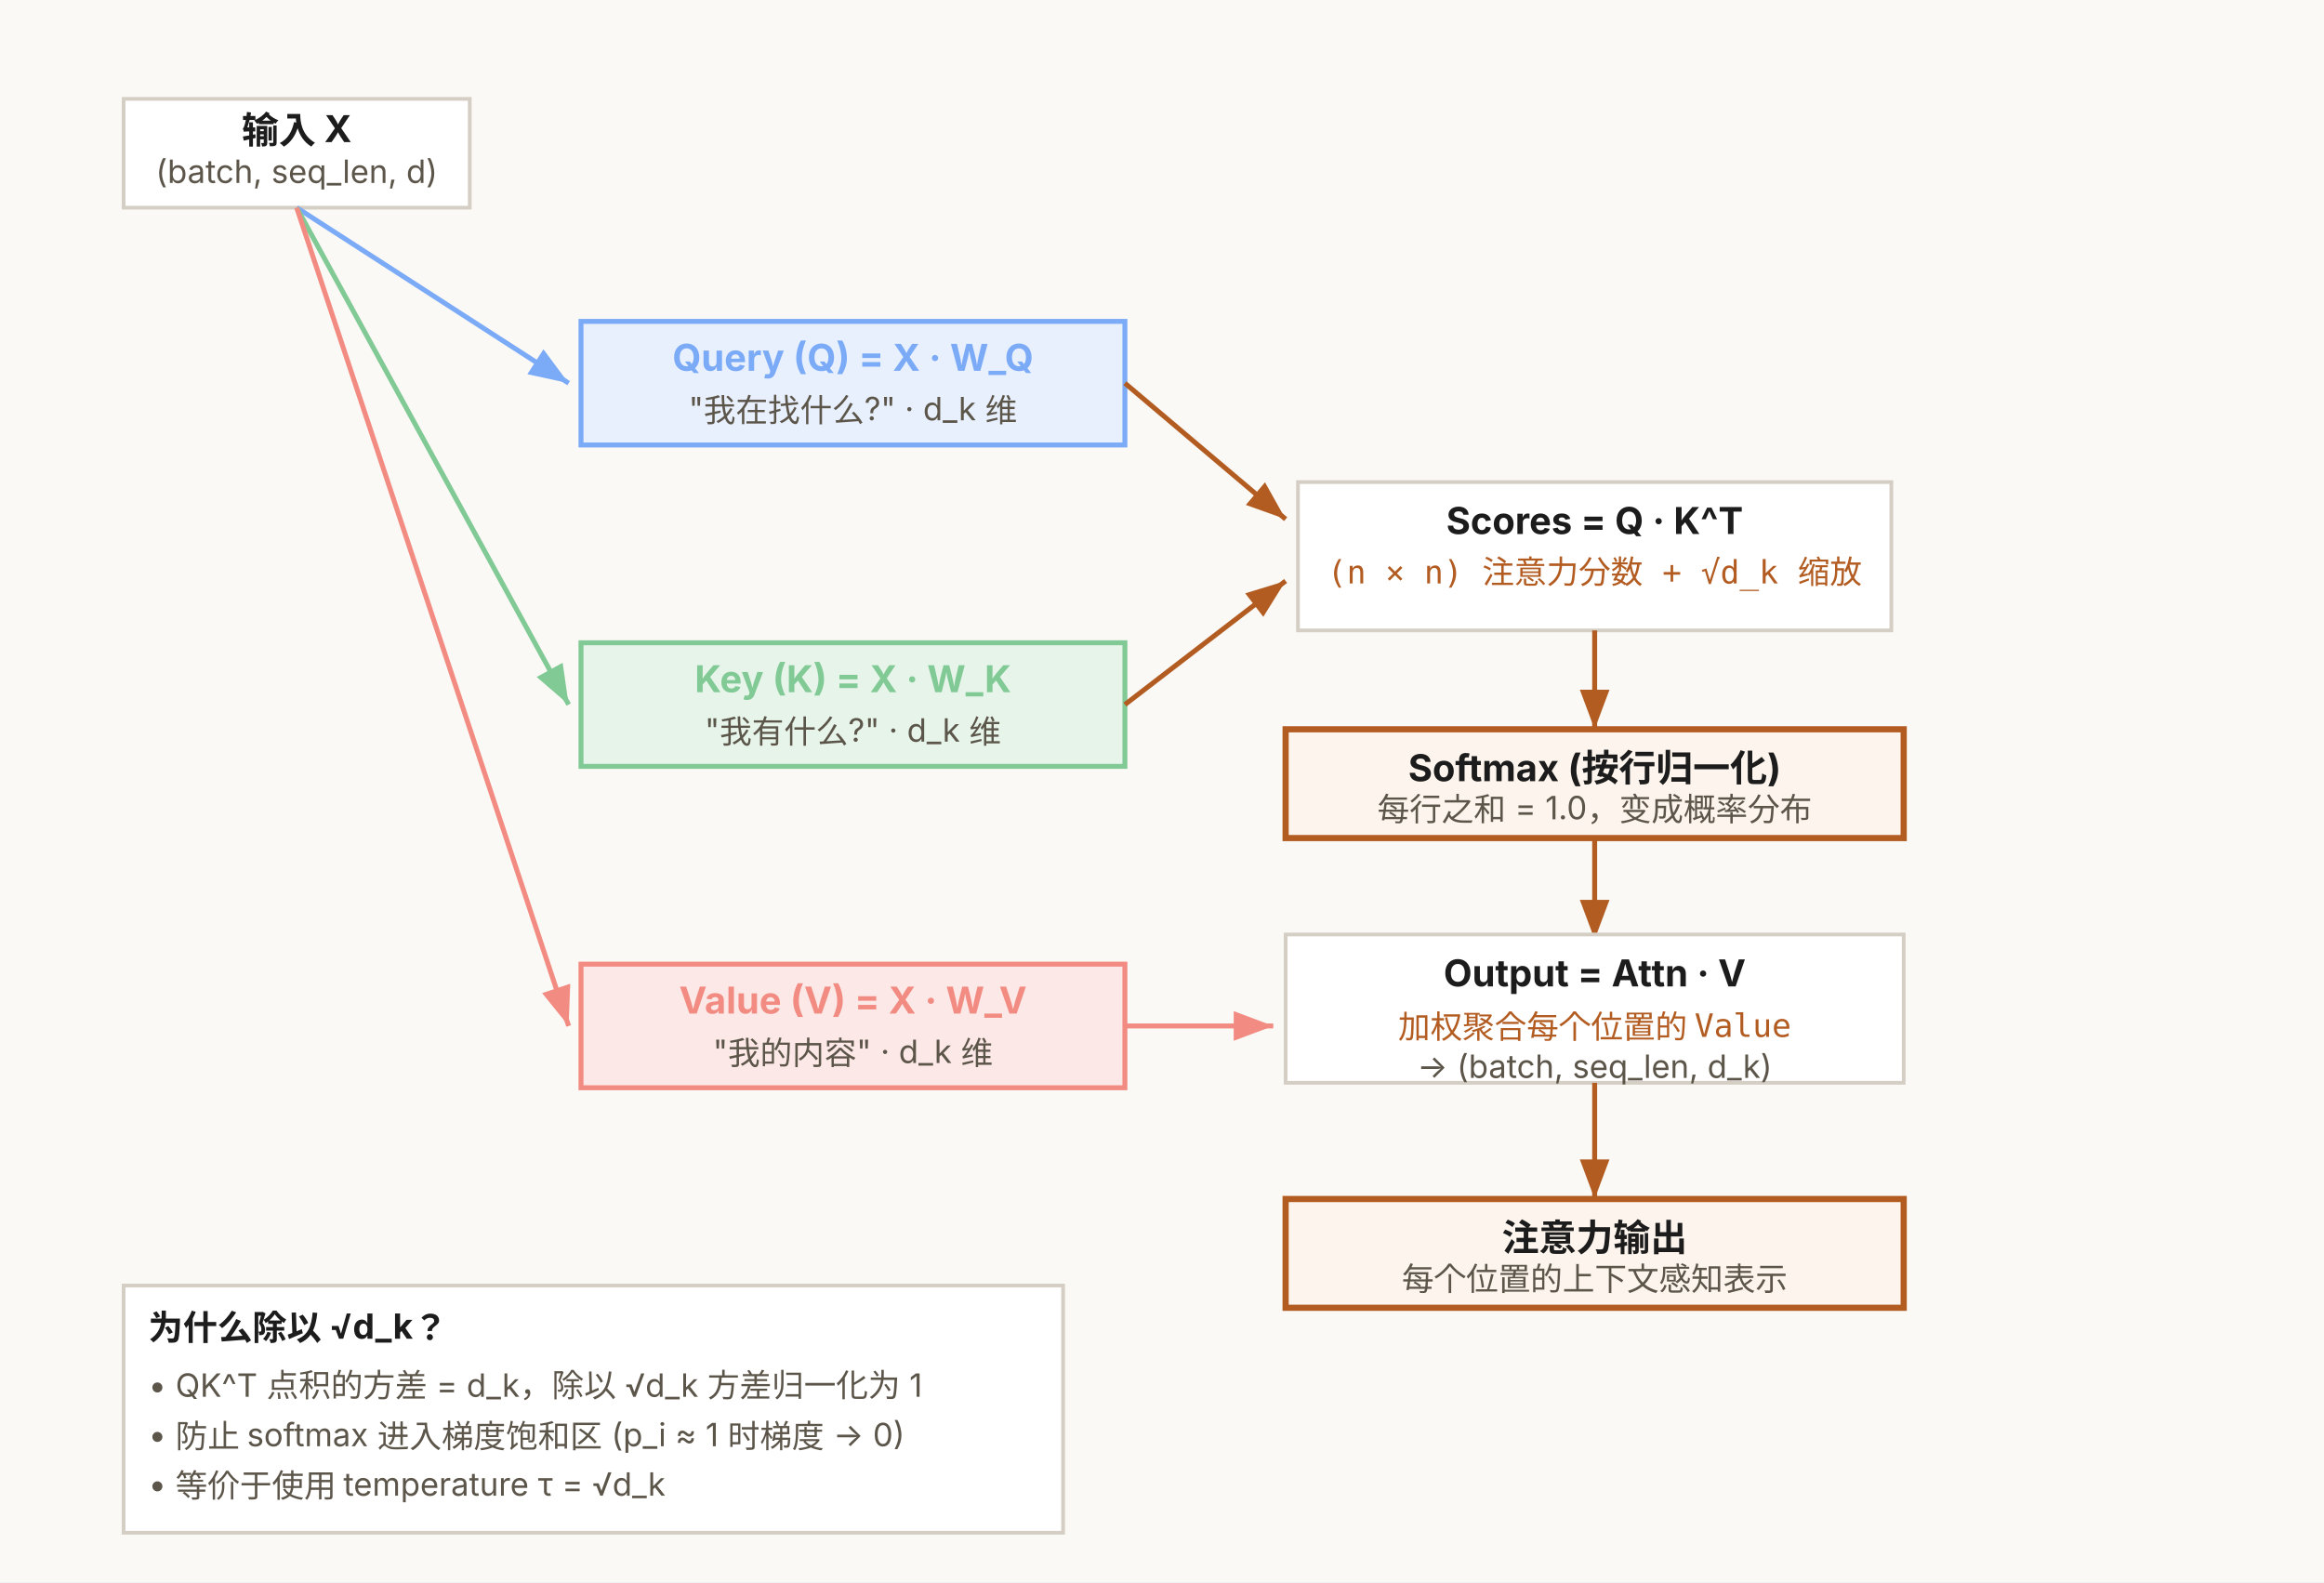
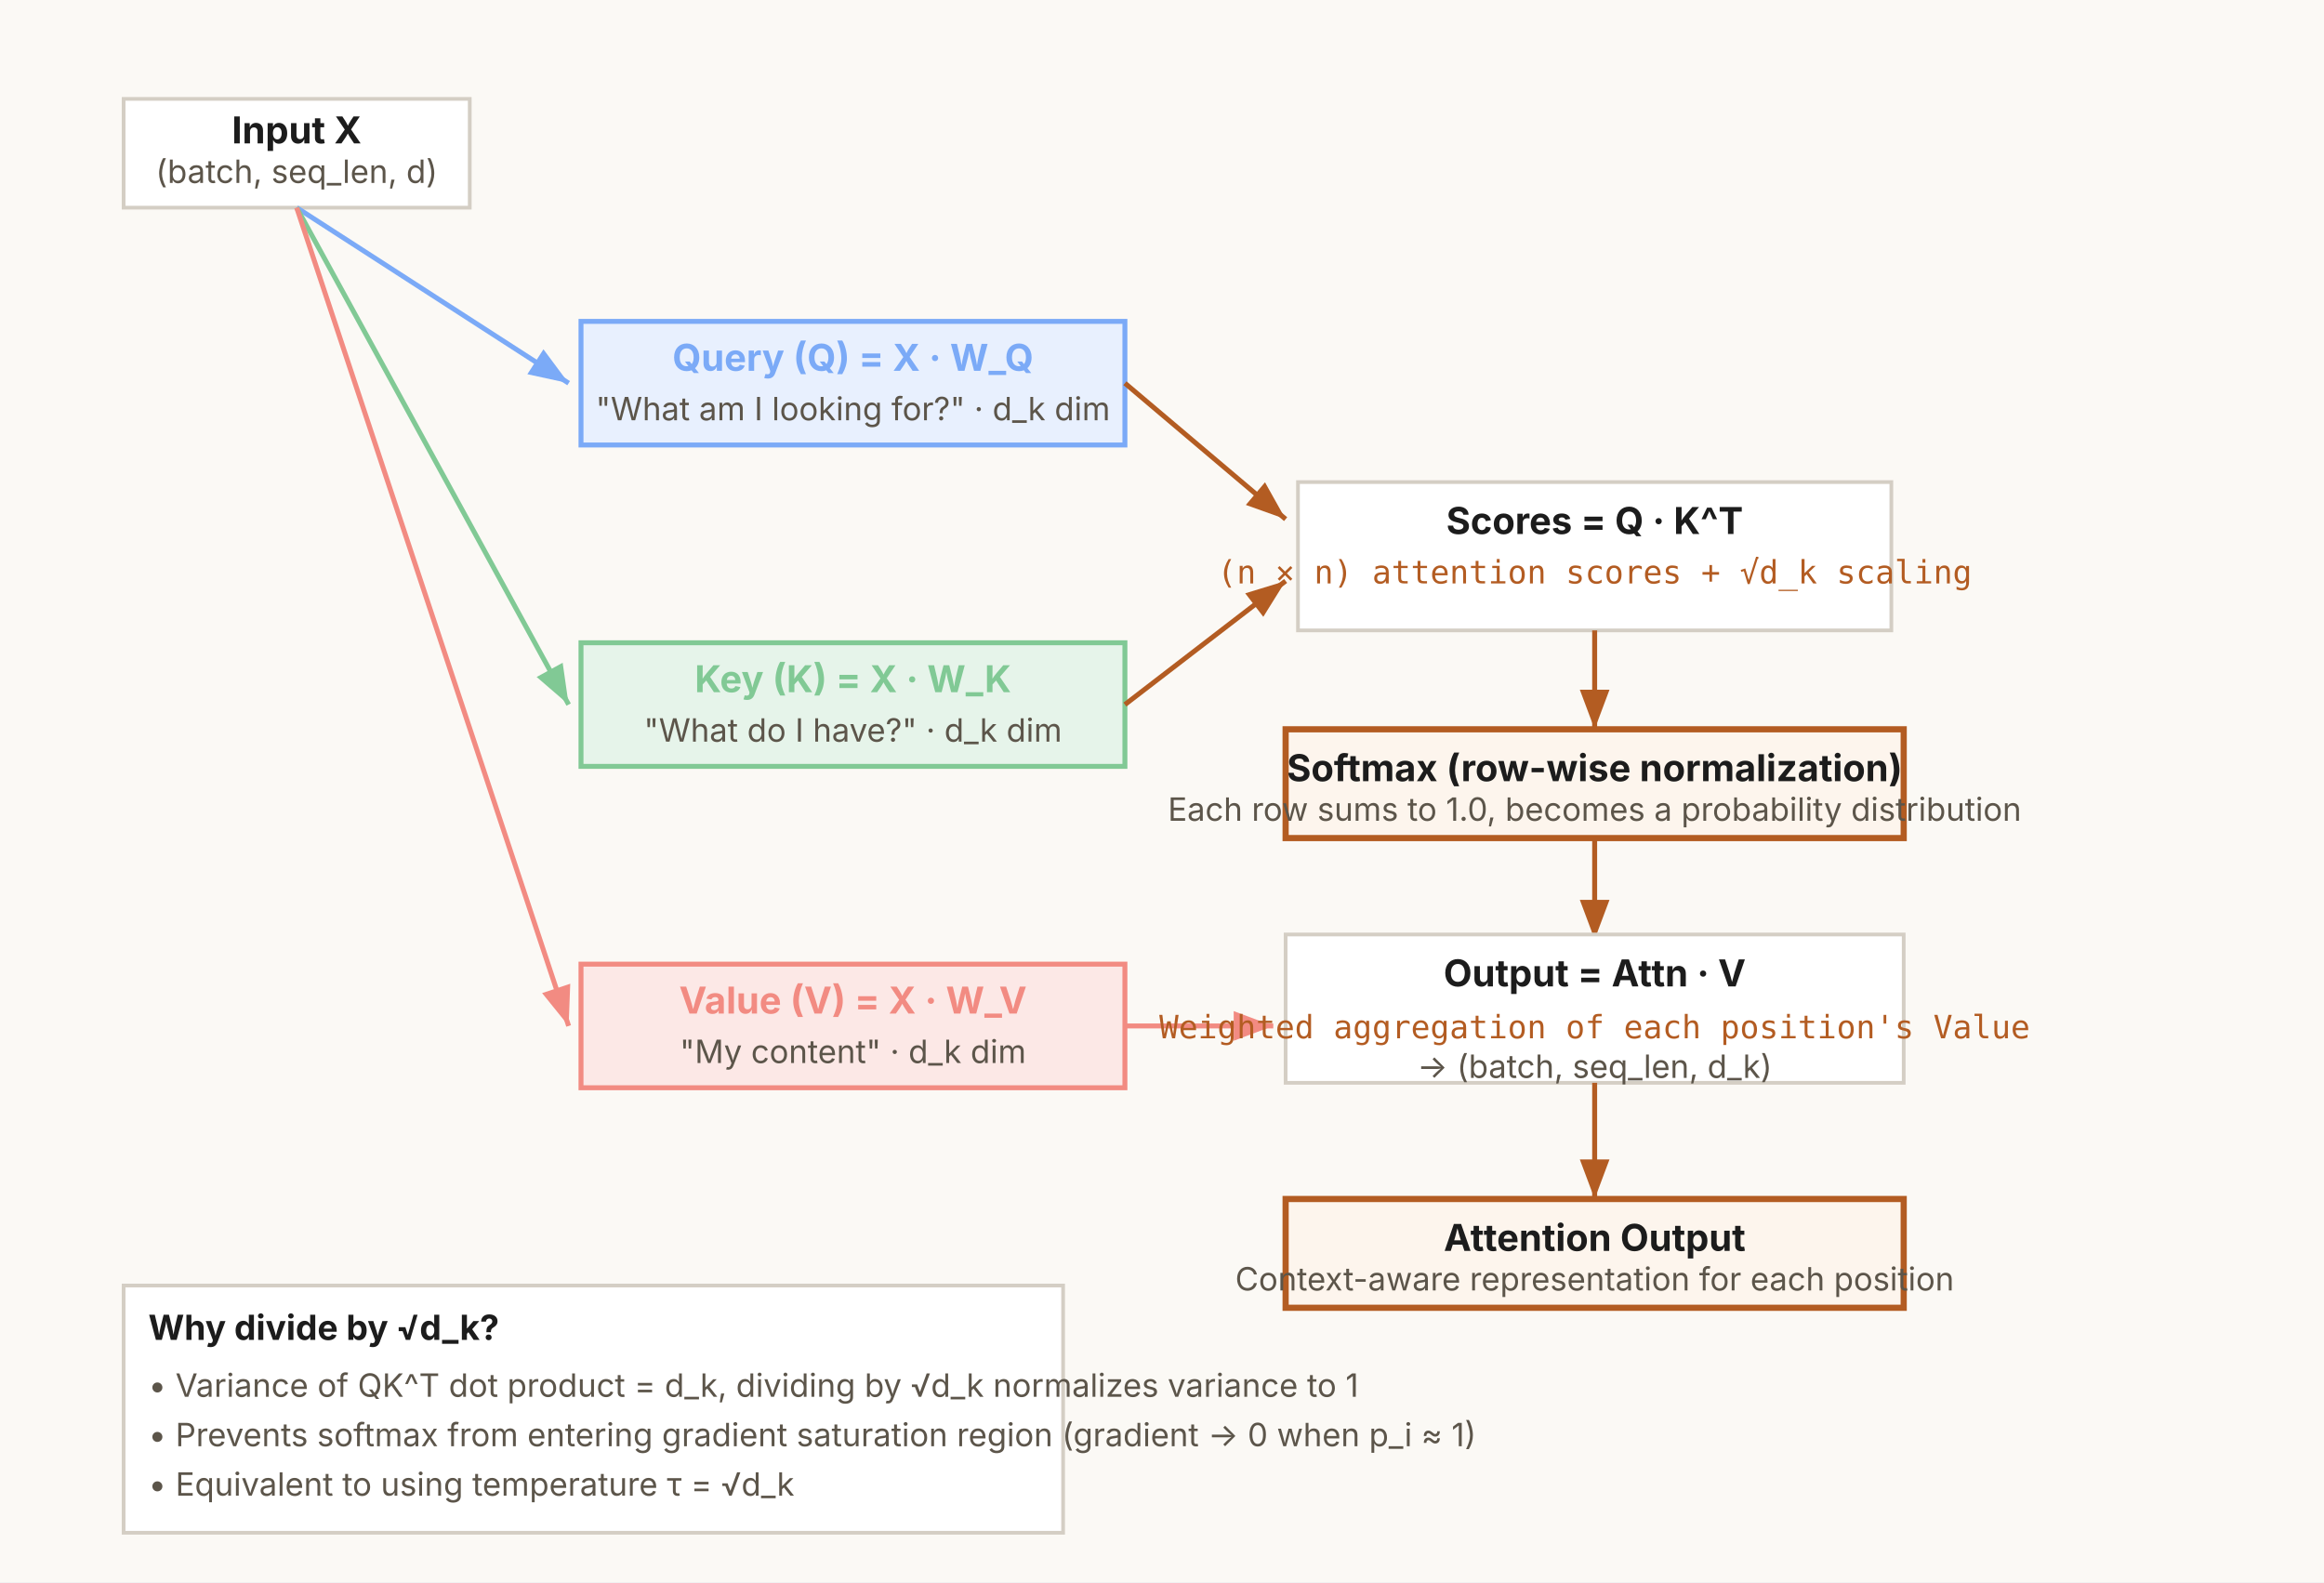
<svg xmlns="http://www.w3.org/2000/svg" viewBox="0 0 940 640" fill="none">
  <defs>
    <style>

      text{font-family:system-ui,-apple-system,sans-serif}
      .bg{fill:#fbf9f5}
      .box{fill:#fff;stroke:#d4cec4;stroke-width:1.5}
      .box-q{fill:#e8f0fe;stroke:#7baaf7;stroke-width:2}
      .box-k{fill:#e6f4ea;stroke:#81c995;stroke-width:2}
      .box-v{fill:#fce8e6;stroke:#f28b82;stroke-width:2}
      .box-out{fill:#fdf5ed;stroke:#b35c22;stroke-width:2.5}
      .t1{fill:#5c554a;font-size:13px}
      .t2{fill:#1c1c1c;font-size:15px;font-weight:700}
      .t3{fill:#b35c22;font-size:13px;font-family:'JetBrains Mono','Fira Code',monospace}
      .arr{stroke:#b35c22;stroke-width:2;fill:none;marker-end:url(#ah)}
      .arr-q{stroke:#7baaf7;stroke-width:2;fill:none;marker-end:url(#ahq)}
      .arr-k{stroke:#81c995;stroke-width:2;fill:none;marker-end:url(#ahk)}
      .arr-v{stroke:#f28b82;stroke-width:2;fill:none;marker-end:url(#ahv)}
      
      }
    
    </style>
    <marker id="ah" markerWidth="8" markerHeight="6" refX="8" refY="3" orient="auto">
      <polygon points="0 0,8 3,0 6" fill="#b35c22" />
    </marker>
    <marker id="ahq" markerWidth="8" markerHeight="6" refX="8" refY="3" orient="auto">
      <polygon points="0 0,8 3,0 6" fill="#7baaf7" />
    </marker>
    <marker id="ahk" markerWidth="8" markerHeight="6" refX="8" refY="3" orient="auto">
      <polygon points="0 0,8 3,0 6" fill="#81c995" />
    </marker>
    <marker id="ahv" markerWidth="8" markerHeight="6" refX="8" refY="3" orient="auto">
      <polygon points="0 0,8 3,0 6" fill="#f28b82" />
    </marker>
  </defs>
  <rect class="bg" width="940" height="640" />
  <rect class="box" x="50" y="40" width="140" height="44" />
-   <text class="t2" x="120" y="58" text-anchor="middle">输入 X</text>
+   <text class="t2" x="120" y="58" text-anchor="middle">Input X</text>
  <text class="t1" x="120" y="74" text-anchor="middle">(batch, seq_len, d)</text>
  <line class="arr-q" x1="120" y1="84" x2="230" y2="155" />
  <line class="arr-k" x1="120" y1="84" x2="230" y2="285" />
  <line class="arr-v" x1="120" y1="84" x2="230" y2="415" />
  <rect class="box-q" x="235" y="130" width="220" height="50" />
  <text class="t2" x="345" y="150" text-anchor="middle" style="fill:#7baaf7">Query (Q) = X · W_Q</text>
-   <text class="t1" x="345" y="170" text-anchor="middle">"我在找什么?"  ·  d_k 维</text>
+   <text class="t1" x="345" y="170" text-anchor="middle">"What am I looking for?"  ·  d_k dim</text>
  <rect class="box-k" x="235" y="260" width="220" height="50" />
  <text class="t2" x="345" y="280" text-anchor="middle" style="fill:#81c995">Key (K) = X · W_K</text>
-   <text class="t1" x="345" y="300" text-anchor="middle">"我有什么?"  ·  d_k 维</text>
+   <text class="t1" x="345" y="300" text-anchor="middle">"What do I have?"  ·  d_k dim</text>
  <rect class="box-v" x="235" y="390" width="220" height="50" />
  <text class="t2" x="345" y="410" text-anchor="middle" style="fill:#f28b82">Value (V) = X · W_V</text>
-   <text class="t1" x="345" y="430" text-anchor="middle">"我的内容"  ·  d_k 维</text>
+   <text class="t1" x="345" y="430" text-anchor="middle">"My content"  ·  d_k dim</text>
  <line class="arr" x1="455" y1="155" x2="520" y2="210" />
  <line class="arr" x1="455" y1="285" x2="520" y2="235" />
  <rect class="box" x="525" y="195" width="240" height="60" />
  <text class="t2" x="645" y="216" text-anchor="middle">Scores = Q · K^T</text>
-   <text class="t3" x="645" y="236" text-anchor="middle">(n × n) 注意力分数 + √d_k 缩放</text>
+   <text class="t3" x="645" y="236" text-anchor="middle">(n × n) attention scores + √d_k scaling</text>
  <line class="arr" x1="645" y1="255" x2="645" y2="295" />
  <rect class="box-out" x="520" y="295" width="250" height="44" />
-   <text class="t2" x="645" y="316" text-anchor="middle">Softmax (按行归一化)</text>
-   <text class="t1" x="645" y="332" text-anchor="middle">每行之和 = 1.0，变成概率分布</text>
+   <text class="t2" x="645" y="316" text-anchor="middle">Softmax (row-wise normalization)</text>
+   <text class="t1" x="645" y="332" text-anchor="middle">Each row sums to 1.0, becomes a probability distribution</text>
  <line class="arr" x1="645" y1="339" x2="645" y2="380" />
  <line class="arr-v" x1="455" y1="415" x2="515" y2="415" />
  <rect class="box" x="520" y="378" width="250" height="60" />
  <text class="t2" x="645" y="399" text-anchor="middle">Output = Attn · V</text>
-   <text class="t3" x="645" y="420" text-anchor="middle">加权聚合每个位置的 Value</text>
+   <text class="t3" x="645" y="420" text-anchor="middle">Weighted aggregation of each position's Value</text>
  <text class="t1" x="645" y="436" text-anchor="middle">→ (batch, seq_len, d_k)</text>
  <line class="arr" x1="645" y1="438" x2="645" y2="485" />
  <rect class="box-out" x="520" y="485" width="250" height="44" />
-   <text class="t2" x="645" y="506" text-anchor="middle">注意力输出</text>
-   <text class="t1" x="645" y="522" text-anchor="middle">每个位置的上下文感知表示</text>
+   <text class="t2" x="645" y="506" text-anchor="middle">Attention Output</text>
+   <text class="t1" x="645" y="522" text-anchor="middle">Context-aware representation for each position</text>
  <rect class="box" x="50" y="520" width="380" height="100" />
-   <text class="t2" x="60" y="542" text-anchor="start" style="font-size:14px">为什么除以 √d_k？</text>
+   <text class="t2" x="60" y="542" text-anchor="start" style="font-size:14px">Why divide by √d_k?</text>
  <g font-size="13">
-     <text class="t1" x="60" y="565" text-anchor="start">• QK^T 点积的方差 = d_k，除以 √d_k 方差归一化为 1</text>
-     <text class="t1" x="60" y="585" text-anchor="start">• 防止 softmax 进入梯度饱和区 (p_i ≈ 1 时梯度 → 0)</text>
-     <text class="t1" x="60" y="605" text-anchor="start">• 等价于使用 temperature τ = √d_k</text>
+     <text class="t1" x="60" y="565" text-anchor="start">• Variance of QK^T dot product = d_k, dividing by √d_k normalizes variance to 1</text>
+     <text class="t1" x="60" y="585" text-anchor="start">• Prevents softmax from entering gradient saturation region (gradient → 0 when p_i ≈ 1)</text>
+     <text class="t1" x="60" y="605" text-anchor="start">• Equivalent to using temperature τ = √d_k</text>
  </g>
</svg>
